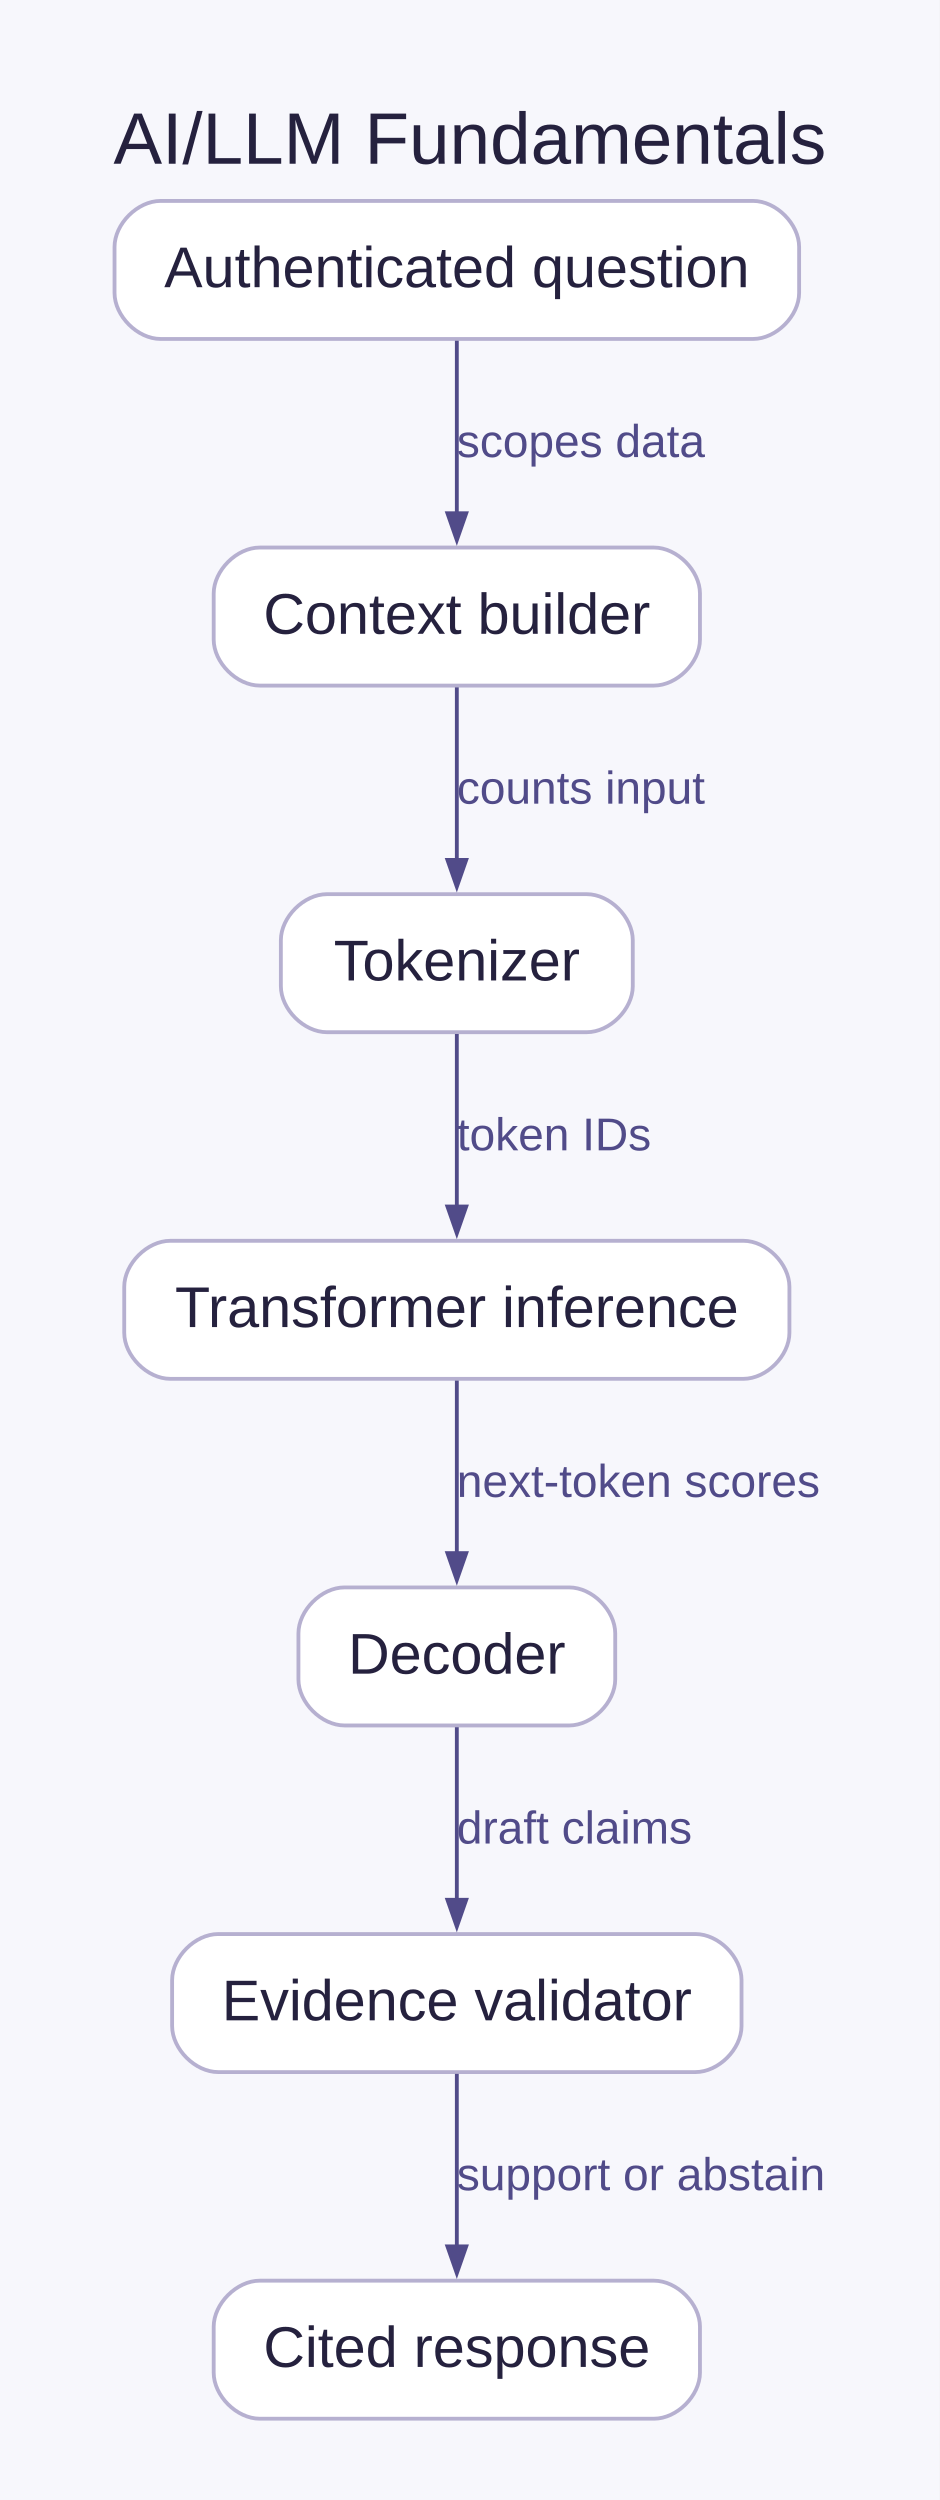
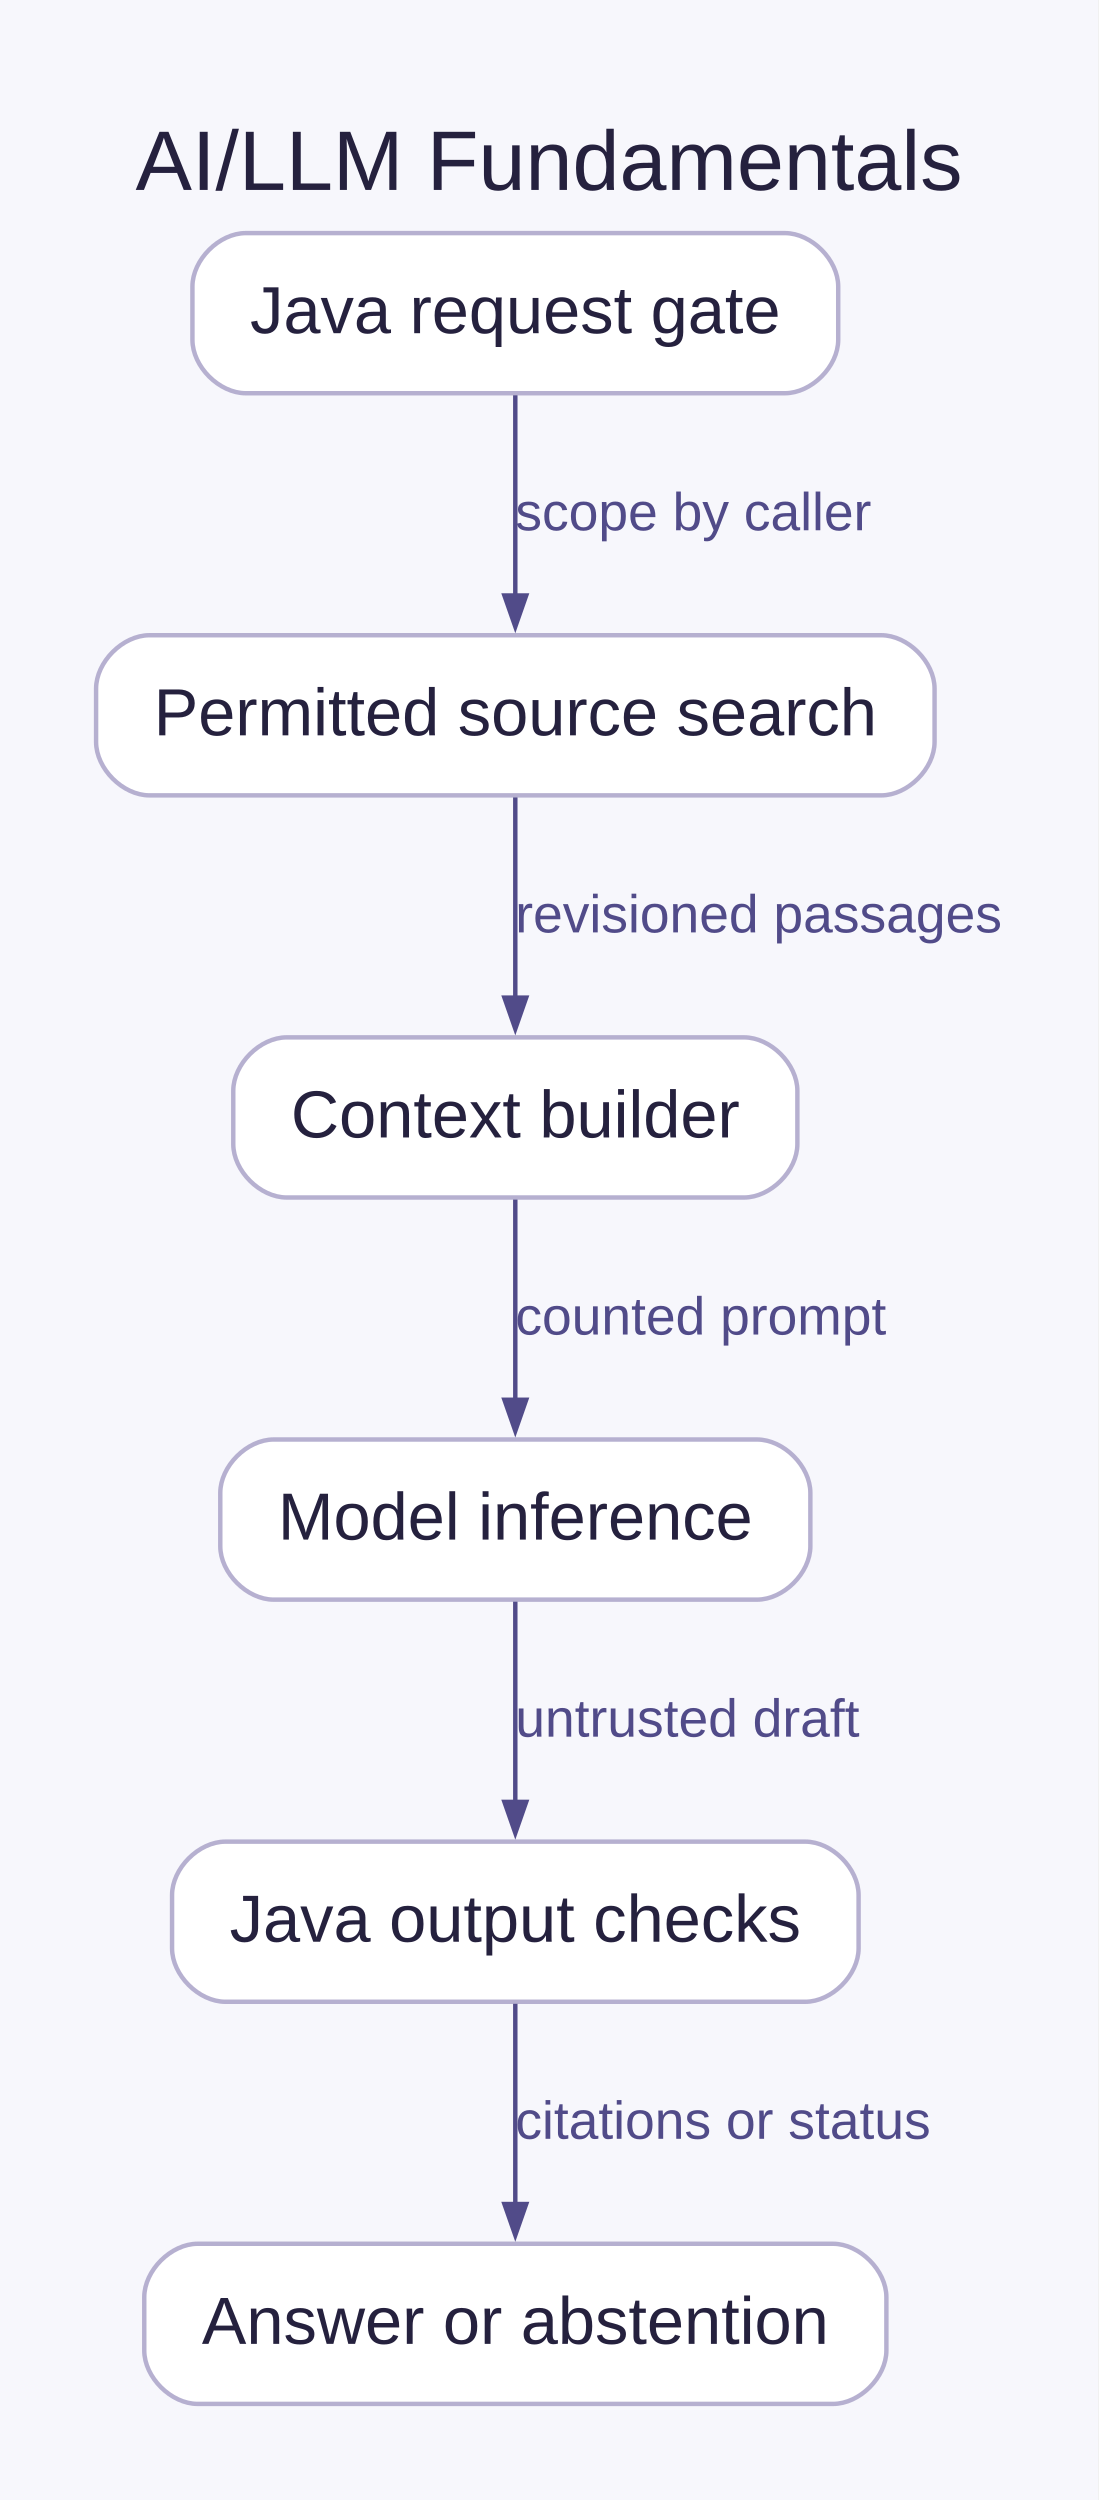
- <svg xmlns="http://www.w3.org/2000/svg" width="245pt" height="652pt" viewBox="0.00 0.00 245.00 652.00" role="img" aria-labelledby="answer-title answer-desc">
-   <g id="graph0" class="graph" transform="scale(1 1) rotate(0) translate(21.6 630.8)">
-     <polygon fill="#f7f7fc" stroke="none" points="-21.6,21.6 -21.6,-630.8 223.47,-630.8 223.47,21.6 -21.6,21.6" />
-     <text xml:space="preserve" text-anchor="middle" x="100.94" y="-588.1" font-family="Arial" font-size="19.00" fill="#25213e">AI/LLM Fundamentals</text>
+ <svg xmlns="http://www.w3.org/2000/svg" width="247pt" height="562pt" viewBox="0.00 0.00 247.00 562.00" role="img" aria-labelledby="answer-title answer-desc">
+   <g id="graph0" class="graph" transform="scale(1 1) rotate(0) translate(21.6 540.4)">
+     <polygon fill="#f7f7fc" stroke="none" points="-21.6,21.6 -21.6,-540.4 225.24,-540.4 225.24,21.6 -21.6,21.6" />
+     <text xml:space="preserve" text-anchor="middle" x="101.82" y="-497.7" font-family="Arial" font-size="19.00" fill="#25213e">AI/LLM Fundamentals</text>
    <g id="node1" class="node">
-       <path fill="#ffffff" stroke="#b6b0d0" d="M174.81,-578.4C174.81,-578.4 20.27,-578.4 20.27,-578.4 14.27,-578.4 8.27,-572.4 8.27,-566.4 8.27,-566.4 8.27,-554.4 8.27,-554.4 8.27,-548.4 14.27,-542.4 20.27,-542.4 20.27,-542.4 174.81,-542.4 174.81,-542.4 180.81,-542.4 186.81,-548.4 186.81,-554.4 186.81,-554.4 186.81,-566.4 186.81,-566.4 186.81,-572.4 180.81,-578.4 174.81,-578.4" />
-       <text xml:space="preserve" text-anchor="middle" x="97.54" y="-555.9" font-family="Arial" font-size="15.00" fill="#25213e">Authenticated question</text>
+       <path fill="#ffffff" stroke="#b6b0d0" d="M154.83,-488C154.83,-488 33.66,-488 33.66,-488 27.66,-488 21.66,-482 21.66,-476 21.66,-476 21.66,-464 21.66,-464 21.66,-458 27.66,-452 33.66,-452 33.66,-452 154.83,-452 154.83,-452 160.83,-452 166.83,-458 166.83,-464 166.83,-464 166.83,-476 166.83,-476 166.83,-482 160.83,-488 154.83,-488" />
+       <text xml:space="preserve" text-anchor="middle" x="94.24" y="-465.5" font-family="Arial" font-size="15.00" fill="#25213e">Java request gate</text>
    </g>
    <g id="node2" class="node">
-       <path fill="#ffffff" stroke="#b6b0d0" d="M148.95,-488C148.95,-488 46.13,-488 46.13,-488 40.13,-488 34.13,-482 34.13,-476 34.13,-476 34.13,-464 34.13,-464 34.13,-458 40.13,-452 46.13,-452 46.13,-452 148.95,-452 148.95,-452 154.95,-452 160.95,-458 160.95,-464 160.95,-464 160.95,-476 160.95,-476 160.95,-482 154.95,-488 148.95,-488" />
-       <text xml:space="preserve" text-anchor="middle" x="97.54" y="-465.5" font-family="Arial" font-size="15.00" fill="#25213e">Context builder</text>
+       <path fill="#ffffff" stroke="#b6b0d0" d="M176.49,-397.6C176.49,-397.6 12,-397.6 12,-397.6 6,-397.6 0,-391.6 0,-385.6 0,-385.6 0,-373.6 0,-373.6 0,-367.6 6,-361.6 12,-361.6 12,-361.6 176.49,-361.6 176.49,-361.6 182.49,-361.6 188.49,-367.6 188.49,-373.6 188.49,-373.6 188.49,-385.6 188.49,-385.6 188.49,-391.6 182.49,-397.6 176.49,-397.6" />
+       <text xml:space="preserve" text-anchor="middle" x="94.24" y="-375.1" font-family="Arial" font-size="15.00" fill="#25213e">Permitted source search</text>
    </g>
    <g id="edge1" class="edge">
-       <path fill="none" stroke="#514b89" d="M97.54,-541.94C97.54,-528.98 97.54,-511.12 97.54,-496.56" />
-       <polygon fill="#514b89" stroke="#514b89" points="99.99,-496.94 97.54,-489.94 95.09,-496.94 99.99,-496.94" />
-       <text xml:space="preserve" text-anchor="middle" x="129.9" y="-511.6" font-family="Arial" font-size="12.00" fill="#514b89">scopes data</text>
+       <path fill="none" stroke="#514b89" d="M94.24,-451.54C94.24,-438.58 94.24,-420.72 94.24,-406.16" />
+       <polygon fill="#514b89" stroke="#514b89" points="96.69,-406.54 94.24,-399.54 91.79,-406.54 96.69,-406.54" />
+       <text xml:space="preserve" text-anchor="middle" x="134.26" y="-421.2" font-family="Arial" font-size="12.00" fill="#514b89">scope by caller</text>
    </g>
    <g id="node3" class="node">
-       <path fill="#ffffff" stroke="#b6b0d0" d="M131.43,-397.6C131.43,-397.6 63.65,-397.6 63.65,-397.6 57.65,-397.6 51.65,-391.6 51.65,-385.6 51.65,-385.6 51.65,-373.6 51.65,-373.6 51.65,-367.6 57.65,-361.6 63.65,-361.6 63.65,-361.6 131.43,-361.6 131.43,-361.6 137.43,-361.6 143.43,-367.6 143.43,-373.6 143.43,-373.6 143.43,-385.6 143.43,-385.6 143.43,-391.6 137.43,-397.6 131.43,-397.6" />
-       <text xml:space="preserve" text-anchor="middle" x="97.54" y="-375.1" font-family="Arial" font-size="15.00" fill="#25213e">Tokenizer</text>
+       <path fill="#ffffff" stroke="#b6b0d0" d="M145.65,-307.2C145.65,-307.2 42.84,-307.2 42.84,-307.2 36.84,-307.2 30.84,-301.2 30.84,-295.2 30.84,-295.2 30.84,-283.2 30.84,-283.2 30.84,-277.2 36.84,-271.2 42.84,-271.2 42.84,-271.2 145.65,-271.2 145.65,-271.2 151.65,-271.2 157.65,-277.2 157.65,-283.2 157.65,-283.2 157.65,-295.2 157.65,-295.2 157.65,-301.2 151.65,-307.2 145.65,-307.2" />
+       <text xml:space="preserve" text-anchor="middle" x="94.24" y="-284.7" font-family="Arial" font-size="15.00" fill="#25213e">Context builder</text>
    </g>
    <g id="edge2" class="edge">
-       <path fill="none" stroke="#514b89" d="M97.54,-451.54C97.54,-438.58 97.54,-420.72 97.54,-406.16" />
-       <polygon fill="#514b89" stroke="#514b89" points="99.99,-406.54 97.54,-399.54 95.09,-406.54 99.99,-406.54" />
-       <text xml:space="preserve" text-anchor="middle" x="129.9" y="-421.2" font-family="Arial" font-size="12.00" fill="#514b89">counts input</text>
+       <path fill="none" stroke="#514b89" d="M94.24,-361.14C94.24,-348.18 94.24,-330.32 94.24,-315.76" />
+       <polygon fill="#514b89" stroke="#514b89" points="96.69,-316.14 94.24,-309.14 91.79,-316.14 96.69,-316.14" />
+       <text xml:space="preserve" text-anchor="middle" x="148.94" y="-330.8" font-family="Arial" font-size="12.00" fill="#514b89">revisioned passages</text>
    </g>
    <g id="node4" class="node">
-       <path fill="#ffffff" stroke="#b6b0d0" d="M172.28,-307.2C172.28,-307.2 22.8,-307.2 22.8,-307.2 16.8,-307.2 10.8,-301.2 10.8,-295.2 10.8,-295.2 10.8,-283.2 10.8,-283.2 10.8,-277.2 16.8,-271.2 22.8,-271.2 22.8,-271.2 172.28,-271.2 172.28,-271.2 178.28,-271.2 184.28,-277.2 184.28,-283.2 184.28,-283.2 184.28,-295.2 184.28,-295.2 184.28,-301.2 178.28,-307.2 172.28,-307.2" />
-       <text xml:space="preserve" text-anchor="middle" x="97.54" y="-284.7" font-family="Arial" font-size="15.00" fill="#25213e">Transformer inference</text>
+       <path fill="#ffffff" stroke="#b6b0d0" d="M148.57,-216.8C148.57,-216.8 39.92,-216.8 39.92,-216.8 33.92,-216.8 27.92,-210.8 27.92,-204.8 27.92,-204.8 27.92,-192.8 27.92,-192.8 27.92,-186.8 33.92,-180.8 39.92,-180.8 39.92,-180.8 148.57,-180.8 148.57,-180.8 154.57,-180.8 160.57,-186.8 160.57,-192.8 160.57,-192.8 160.57,-204.8 160.57,-204.8 160.57,-210.8 154.57,-216.8 148.57,-216.8" />
+       <text xml:space="preserve" text-anchor="middle" x="94.24" y="-194.3" font-family="Arial" font-size="15.00" fill="#25213e">Model inference</text>
    </g>
    <g id="edge3" class="edge">
-       <path fill="none" stroke="#514b89" d="M97.54,-361.14C97.54,-348.18 97.54,-330.32 97.54,-315.76" />
-       <polygon fill="#514b89" stroke="#514b89" points="99.99,-316.14 97.54,-309.14 95.09,-316.14 99.99,-316.14" />
-       <text xml:space="preserve" text-anchor="middle" x="122.88" y="-330.8" font-family="Arial" font-size="12.00" fill="#514b89">token IDs</text>
+       <path fill="none" stroke="#514b89" d="M94.24,-270.74C94.24,-257.78 94.24,-239.92 94.24,-225.36" />
+       <polygon fill="#514b89" stroke="#514b89" points="96.69,-225.74 94.24,-218.74 91.79,-225.74 96.69,-225.74" />
+       <text xml:space="preserve" text-anchor="middle" x="135.94" y="-240.4" font-family="Arial" font-size="12.00" fill="#514b89">counted prompt</text>
    </g>
    <g id="node5" class="node">
-       <path fill="#ffffff" stroke="#b6b0d0" d="M126.85,-216.8C126.85,-216.8 68.23,-216.8 68.23,-216.8 62.23,-216.8 56.23,-210.8 56.23,-204.8 56.23,-204.8 56.23,-192.8 56.23,-192.8 56.23,-186.8 62.23,-180.8 68.23,-180.8 68.23,-180.8 126.85,-180.8 126.85,-180.8 132.85,-180.8 138.85,-186.8 138.85,-192.8 138.85,-192.8 138.85,-204.8 138.85,-204.8 138.85,-210.8 132.85,-216.8 126.85,-216.8" />
-       <text xml:space="preserve" text-anchor="middle" x="97.54" y="-194.3" font-family="Arial" font-size="15.00" fill="#25213e">Decoder</text>
+       <path fill="#ffffff" stroke="#b6b0d0" d="M159.41,-126.4C159.41,-126.4 29.08,-126.4 29.08,-126.4 23.08,-126.4 17.08,-120.4 17.08,-114.4 17.08,-114.4 17.08,-102.4 17.08,-102.4 17.08,-96.4 23.08,-90.4 29.08,-90.4 29.08,-90.4 159.41,-90.4 159.41,-90.4 165.41,-90.4 171.41,-96.4 171.41,-102.4 171.41,-102.4 171.41,-114.4 171.41,-114.4 171.41,-120.4 165.41,-126.4 159.41,-126.4" />
+       <text xml:space="preserve" text-anchor="middle" x="94.24" y="-103.9" font-family="Arial" font-size="15.00" fill="#25213e">Java output checks</text>
    </g>
    <g id="edge4" class="edge">
-       <path fill="none" stroke="#514b89" d="M97.54,-270.74C97.54,-257.78 97.54,-239.92 97.54,-225.36" />
-       <polygon fill="#514b89" stroke="#514b89" points="99.99,-225.74 97.54,-218.74 95.09,-225.74 99.99,-225.74" />
-       <text xml:space="preserve" text-anchor="middle" x="144.9" y="-240.4" font-family="Arial" font-size="12.00" fill="#514b89">next-token scores</text>
+       <path fill="none" stroke="#514b89" d="M94.24,-180.34C94.24,-167.38 94.24,-149.52 94.24,-134.96" />
+       <polygon fill="#514b89" stroke="#514b89" points="96.69,-135.34 94.24,-128.34 91.79,-135.34 96.69,-135.34" />
+       <text xml:space="preserve" text-anchor="middle" x="132.93" y="-150" font-family="Arial" font-size="12.00" fill="#514b89">untrusted draft</text>
    </g>
    <g id="node6" class="node">
-       <path fill="#ffffff" stroke="#b6b0d0" d="M159.79,-126.4C159.79,-126.4 35.29,-126.4 35.29,-126.4 29.29,-126.4 23.29,-120.4 23.29,-114.4 23.29,-114.4 23.29,-102.4 23.29,-102.4 23.29,-96.4 29.29,-90.4 35.29,-90.4 35.29,-90.4 159.79,-90.4 159.79,-90.4 165.79,-90.4 171.79,-96.4 171.79,-102.4 171.79,-102.4 171.79,-114.4 171.79,-114.4 171.79,-120.4 165.79,-126.4 159.79,-126.4" />
-       <text xml:space="preserve" text-anchor="middle" x="97.54" y="-103.9" font-family="Arial" font-size="15.00" fill="#25213e">Evidence validator</text>
+       <path fill="#ffffff" stroke="#b6b0d0" d="M165.66,-36C165.66,-36 22.83,-36 22.83,-36 16.83,-36 10.83,-30 10.83,-24 10.83,-24 10.83,-12 10.83,-12 10.83,-6 16.83,0 22.83,0 22.83,0 165.66,0 165.66,0 171.66,0 177.66,-6 177.66,-12 177.66,-12 177.66,-24 177.66,-24 177.66,-30 171.66,-36 165.66,-36" />
+       <text xml:space="preserve" text-anchor="middle" x="94.24" y="-13.5" font-family="Arial" font-size="15.00" fill="#25213e">Answer or abstention</text>
    </g>
    <g id="edge5" class="edge">
-       <path fill="none" stroke="#514b89" d="M97.54,-180.34C97.54,-167.38 97.54,-149.52 97.54,-134.96" />
-       <polygon fill="#514b89" stroke="#514b89" points="99.99,-135.34 97.54,-128.34 95.09,-135.34 99.99,-135.34" />
-       <text xml:space="preserve" text-anchor="middle" x="128.21" y="-150" font-family="Arial" font-size="12.00" fill="#514b89">draft claims</text>
-     </g>
-     <g id="node7" class="node">
-       <path fill="#ffffff" stroke="#b6b0d0" d="M148.95,-36C148.95,-36 46.13,-36 46.13,-36 40.13,-36 34.13,-30 34.13,-24 34.13,-24 34.13,-12 34.13,-12 34.13,-6 40.13,0 46.13,0 46.13,0 148.95,0 148.95,0 154.95,0 160.95,-6 160.95,-12 160.95,-12 160.95,-24 160.95,-24 160.95,-30 154.95,-36 148.95,-36" />
-       <text xml:space="preserve" text-anchor="middle" x="97.54" y="-13.5" font-family="Arial" font-size="15.00" fill="#25213e">Cited response</text>
-     </g>
-     <g id="edge6" class="edge">
-       <path fill="none" stroke="#514b89" d="M97.54,-89.94C97.54,-76.98 97.54,-59.12 97.54,-44.56" />
-       <polygon fill="#514b89" stroke="#514b89" points="99.99,-44.94 97.54,-37.94 95.09,-44.94 99.99,-44.94" />
-       <text xml:space="preserve" text-anchor="middle" x="145.57" y="-59.6" font-family="Arial" font-size="12.00" fill="#514b89">support or abstain</text>
+       <path fill="none" stroke="#514b89" d="M94.24,-89.94C94.24,-76.98 94.24,-59.12 94.24,-44.56" />
+       <polygon fill="#514b89" stroke="#514b89" points="96.69,-44.94 94.24,-37.94 91.79,-44.94 96.69,-44.94" />
+       <text xml:space="preserve" text-anchor="middle" x="140.93" y="-59.6" font-family="Arial" font-size="12.00" fill="#514b89">citations or status</text>
    </g>
  </g>
</svg>
